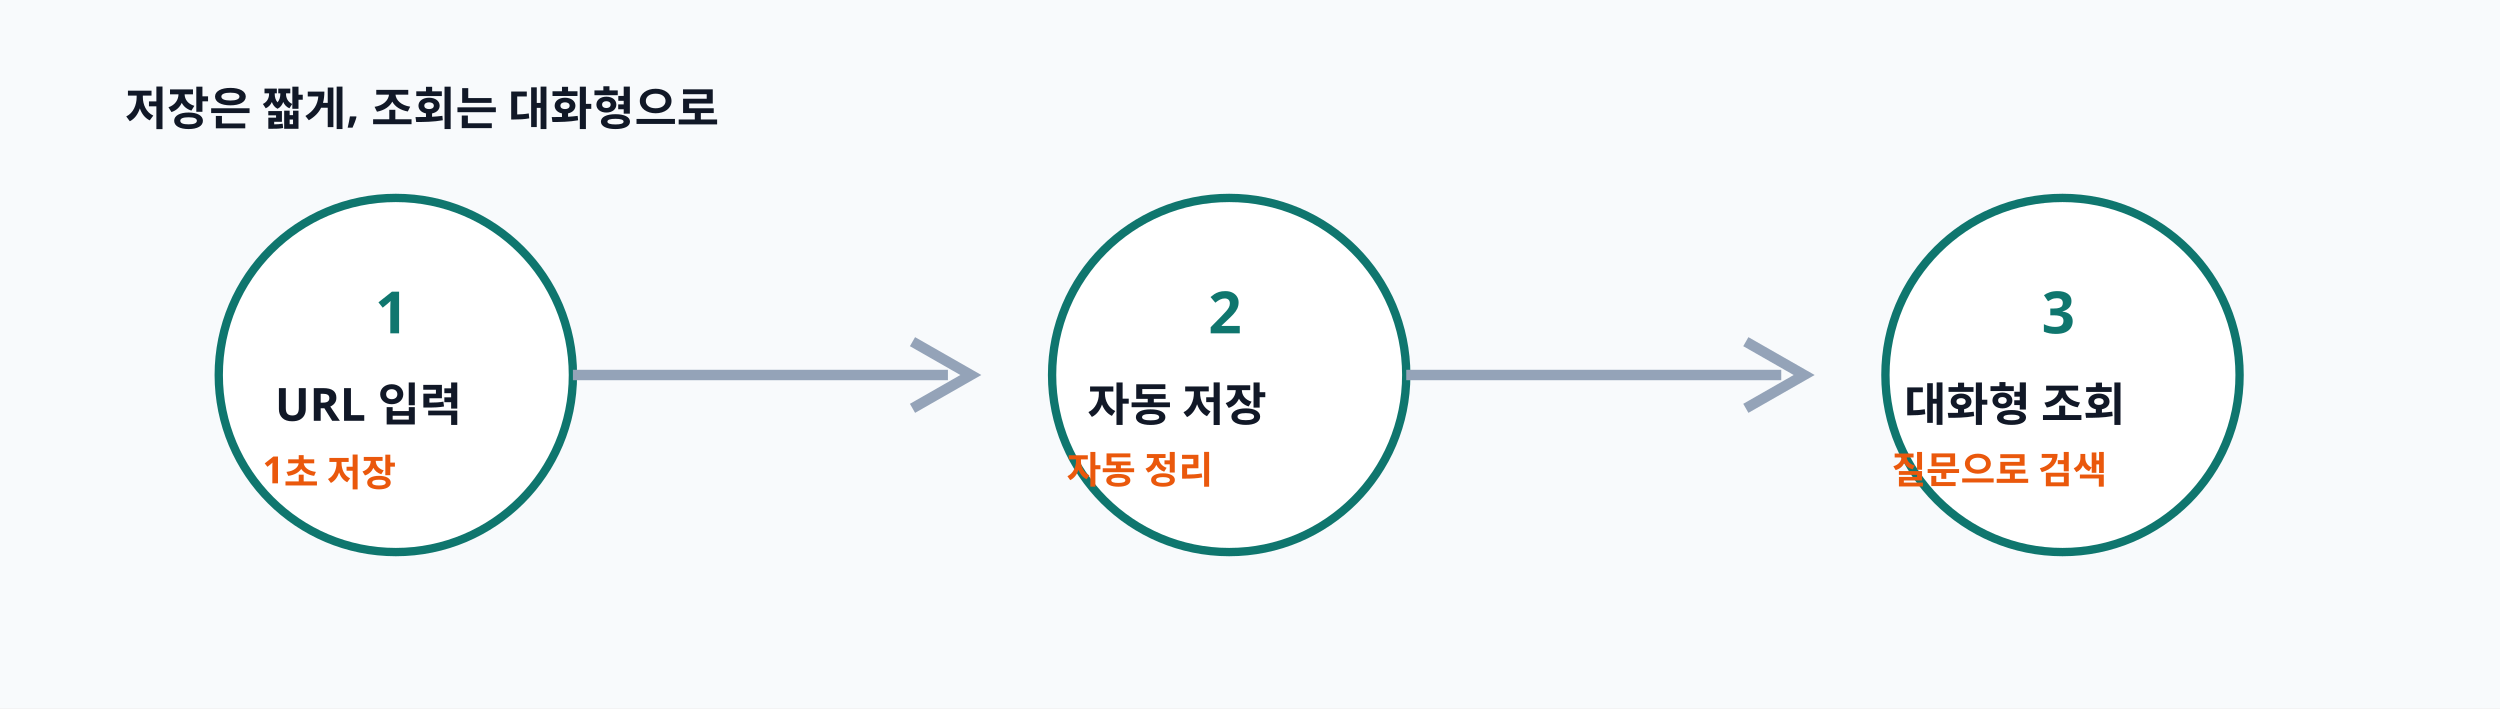
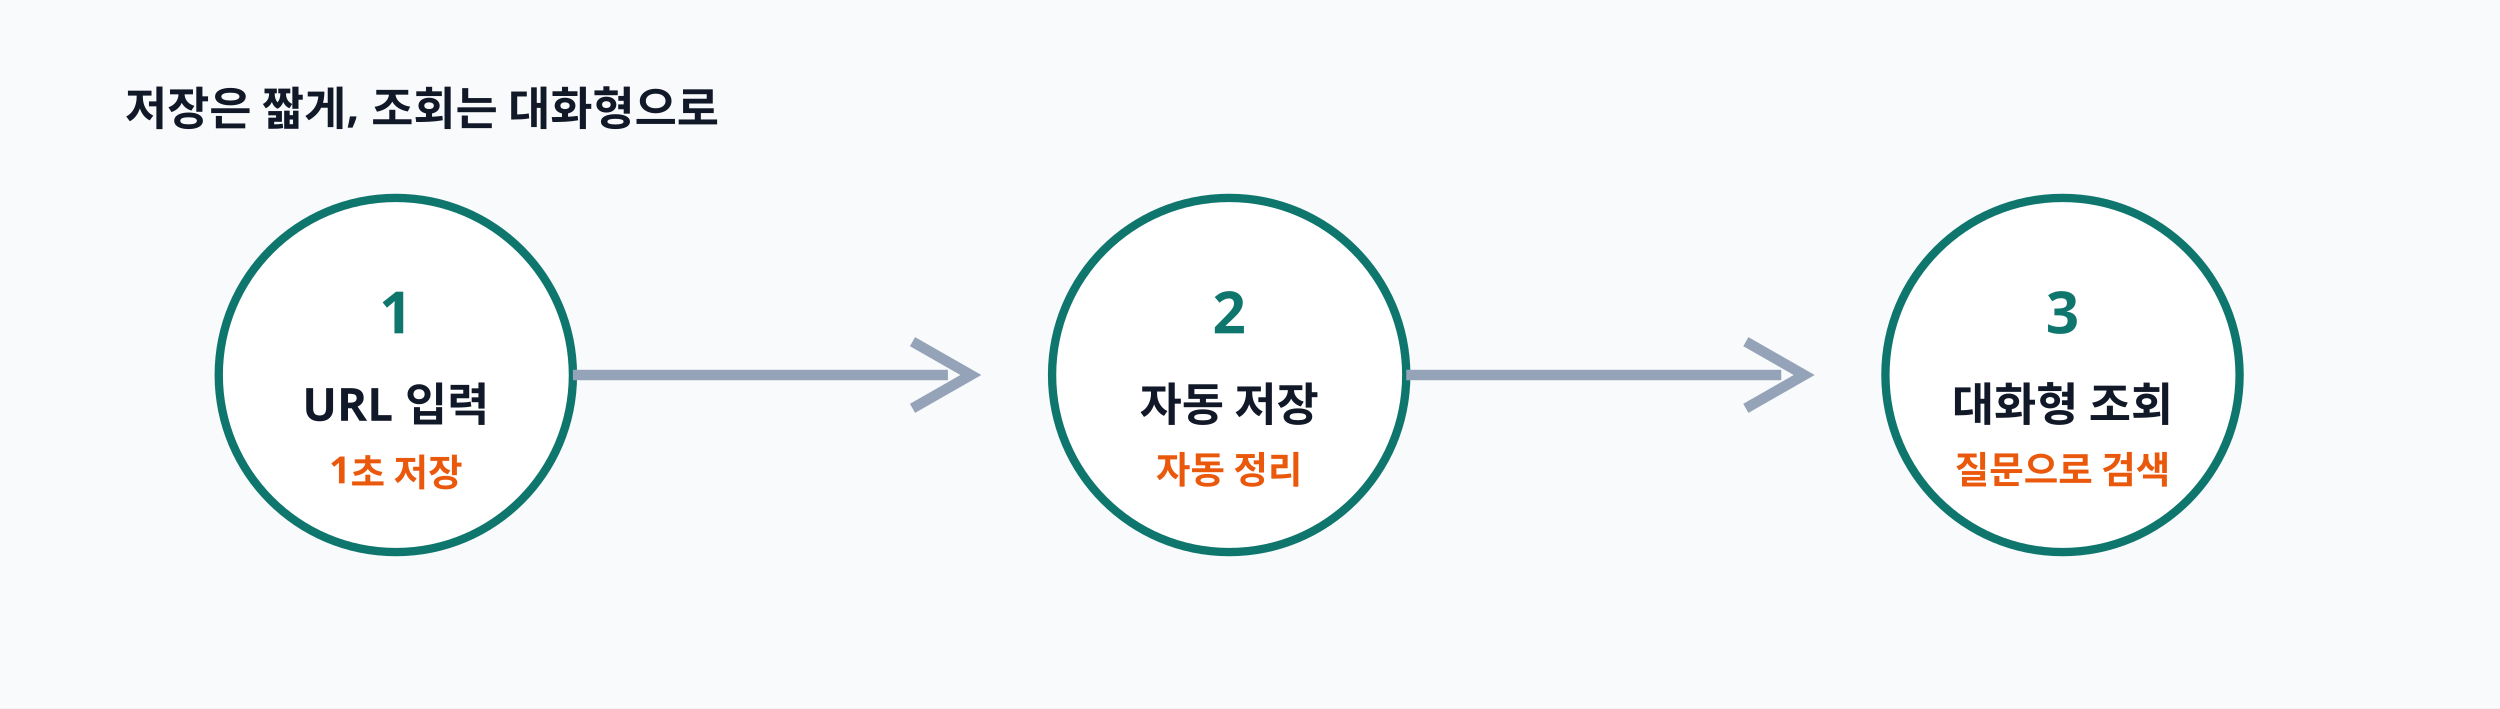
<svg xmlns="http://www.w3.org/2000/svg" width="1200" height="340" viewBox="0 0 1200 340" role="img" aria-labelledby="title desc">
  <defs>
    <style>
      .bg { fill: #f8fafc; }
      .circle { fill: #fff; stroke: #0f766e; stroke-width: 4; }
      .num { font: 700 28px 'Pretendard', 'Noto Sans KR', sans-serif; fill: #0f766e; }
      .title { font: 700 22px 'Pretendard', 'Noto Sans KR', sans-serif; fill: #111827; }
      .body { font: 500 18px 'Pretendard', 'Noto Sans KR', sans-serif; fill: #4b5563; }
      .accent { font: 700 18px 'Pretendard', 'Noto Sans KR', sans-serif; fill: #ea580c; }
      .arrow { stroke: #94a3b8; stroke-width: 5; fill: none; }
+       .center { text-anchor: middle; }
    </style>
  </defs>
  <rect class="bg" width="1200" height="340" />
  <text x="60" y="60" class="title">저장은 짧게, 조회는 대화형으로</text>
  <circle cx="190" cy="180" r="85" class="circle" />
-   <text x="180" y="160" class="num">1</text>
-   <text x="132" y="202" class="title">URL 입력</text>
-   <text x="126" y="232" class="accent">1초 저장</text>
+   <text x="190" y="160" class="num center">1</text>
+   <text x="190" y="202" class="title center">URL 입력</text>
+   <text x="190" y="232" class="accent center">1초 저장</text>
  <path d="M275 180 L455 180" class="arrow" />
  <path d="M438 164 L466 180 L438 196" class="arrow" />
  <circle cx="590" cy="180" r="85" class="circle" />
-   <text x="580" y="160" class="num">2</text>
-   <text x="522" y="202" class="title">자동 저장</text>
-   <text x="512" y="232" class="accent">자동 정리</text>
+   <text x="590" y="160" class="num center">2</text>
+   <text x="590" y="202" class="title center">자동 저장</text>
+   <text x="590" y="232" class="accent center">자동 정리</text>
  <path d="M675 180 L855 180" class="arrow" />
  <path d="M838 164 L866 180 L838 196" class="arrow" />
  <circle cx="990" cy="180" r="85" class="circle" />
-   <text x="980" y="160" class="num">3</text>
-   <text x="914" y="202" class="title">대화형 조회</text>
-   <text x="908" y="232" class="accent">질문으로 검색</text>
+   <text x="990" y="160" class="num center">3</text>
+   <text x="990" y="202" class="title center">대화형 조회</text>
+   <text x="990" y="232" class="accent center">질문으로 검색</text>
</svg>
